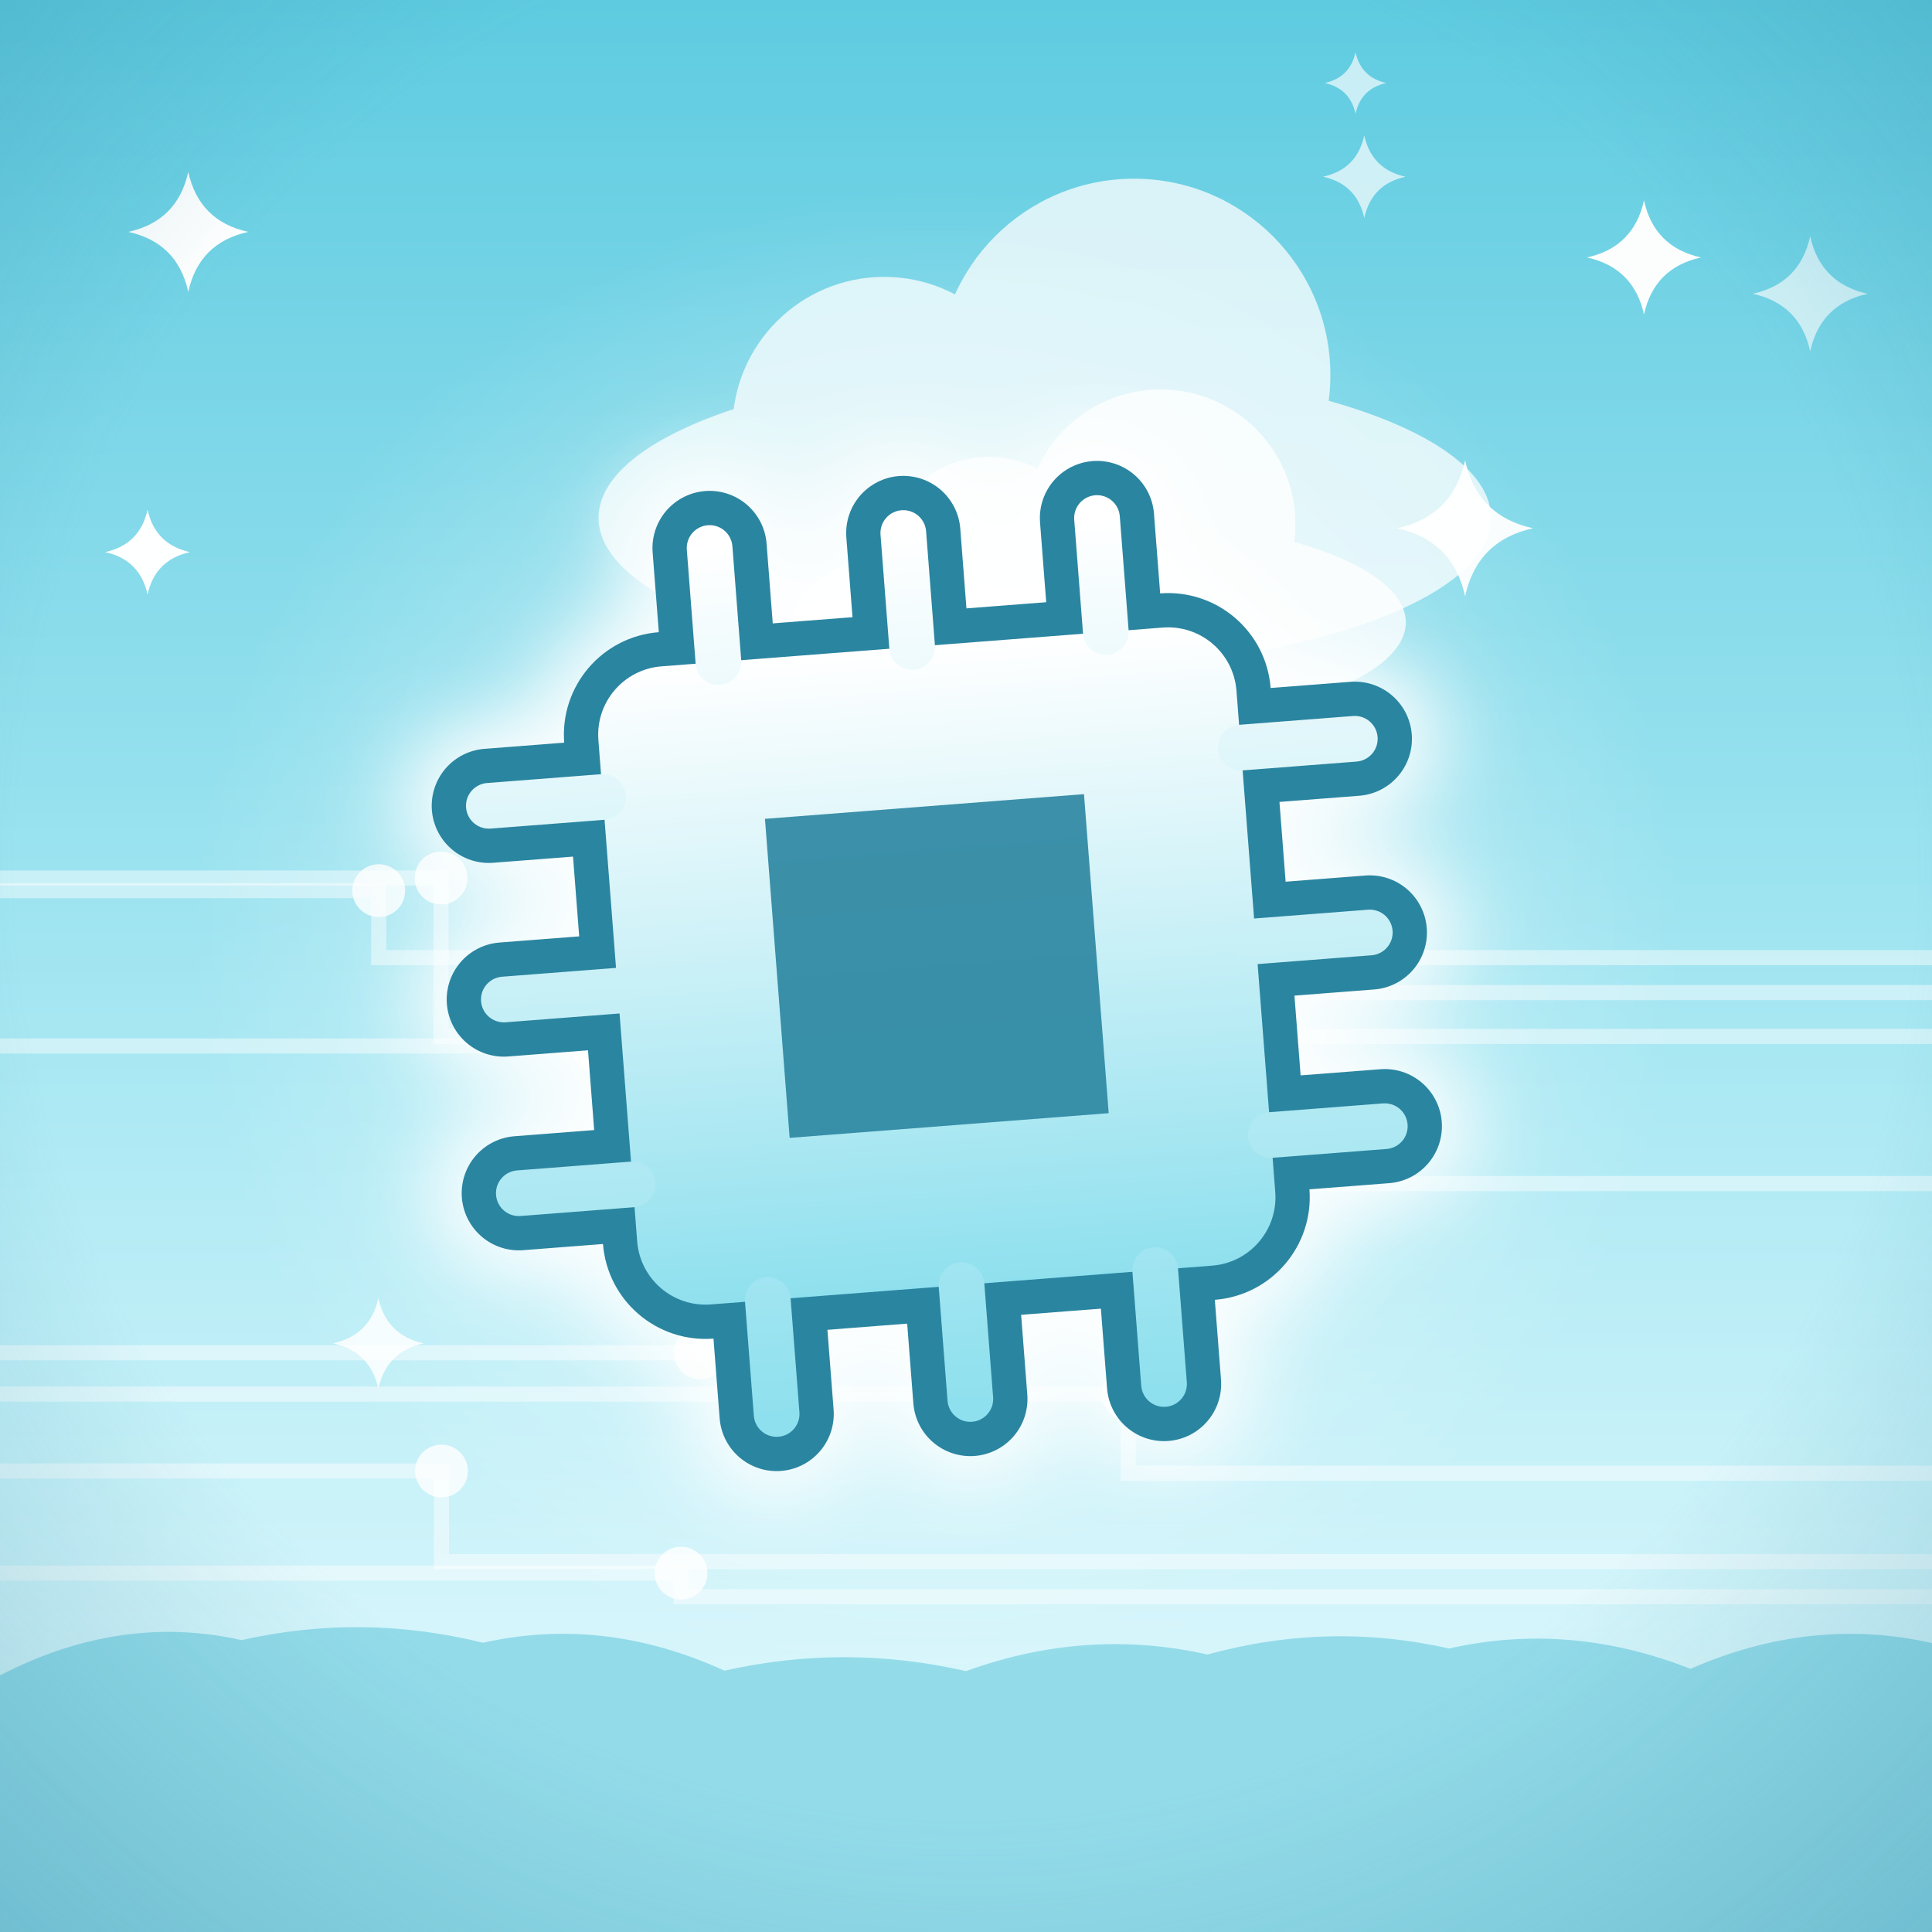
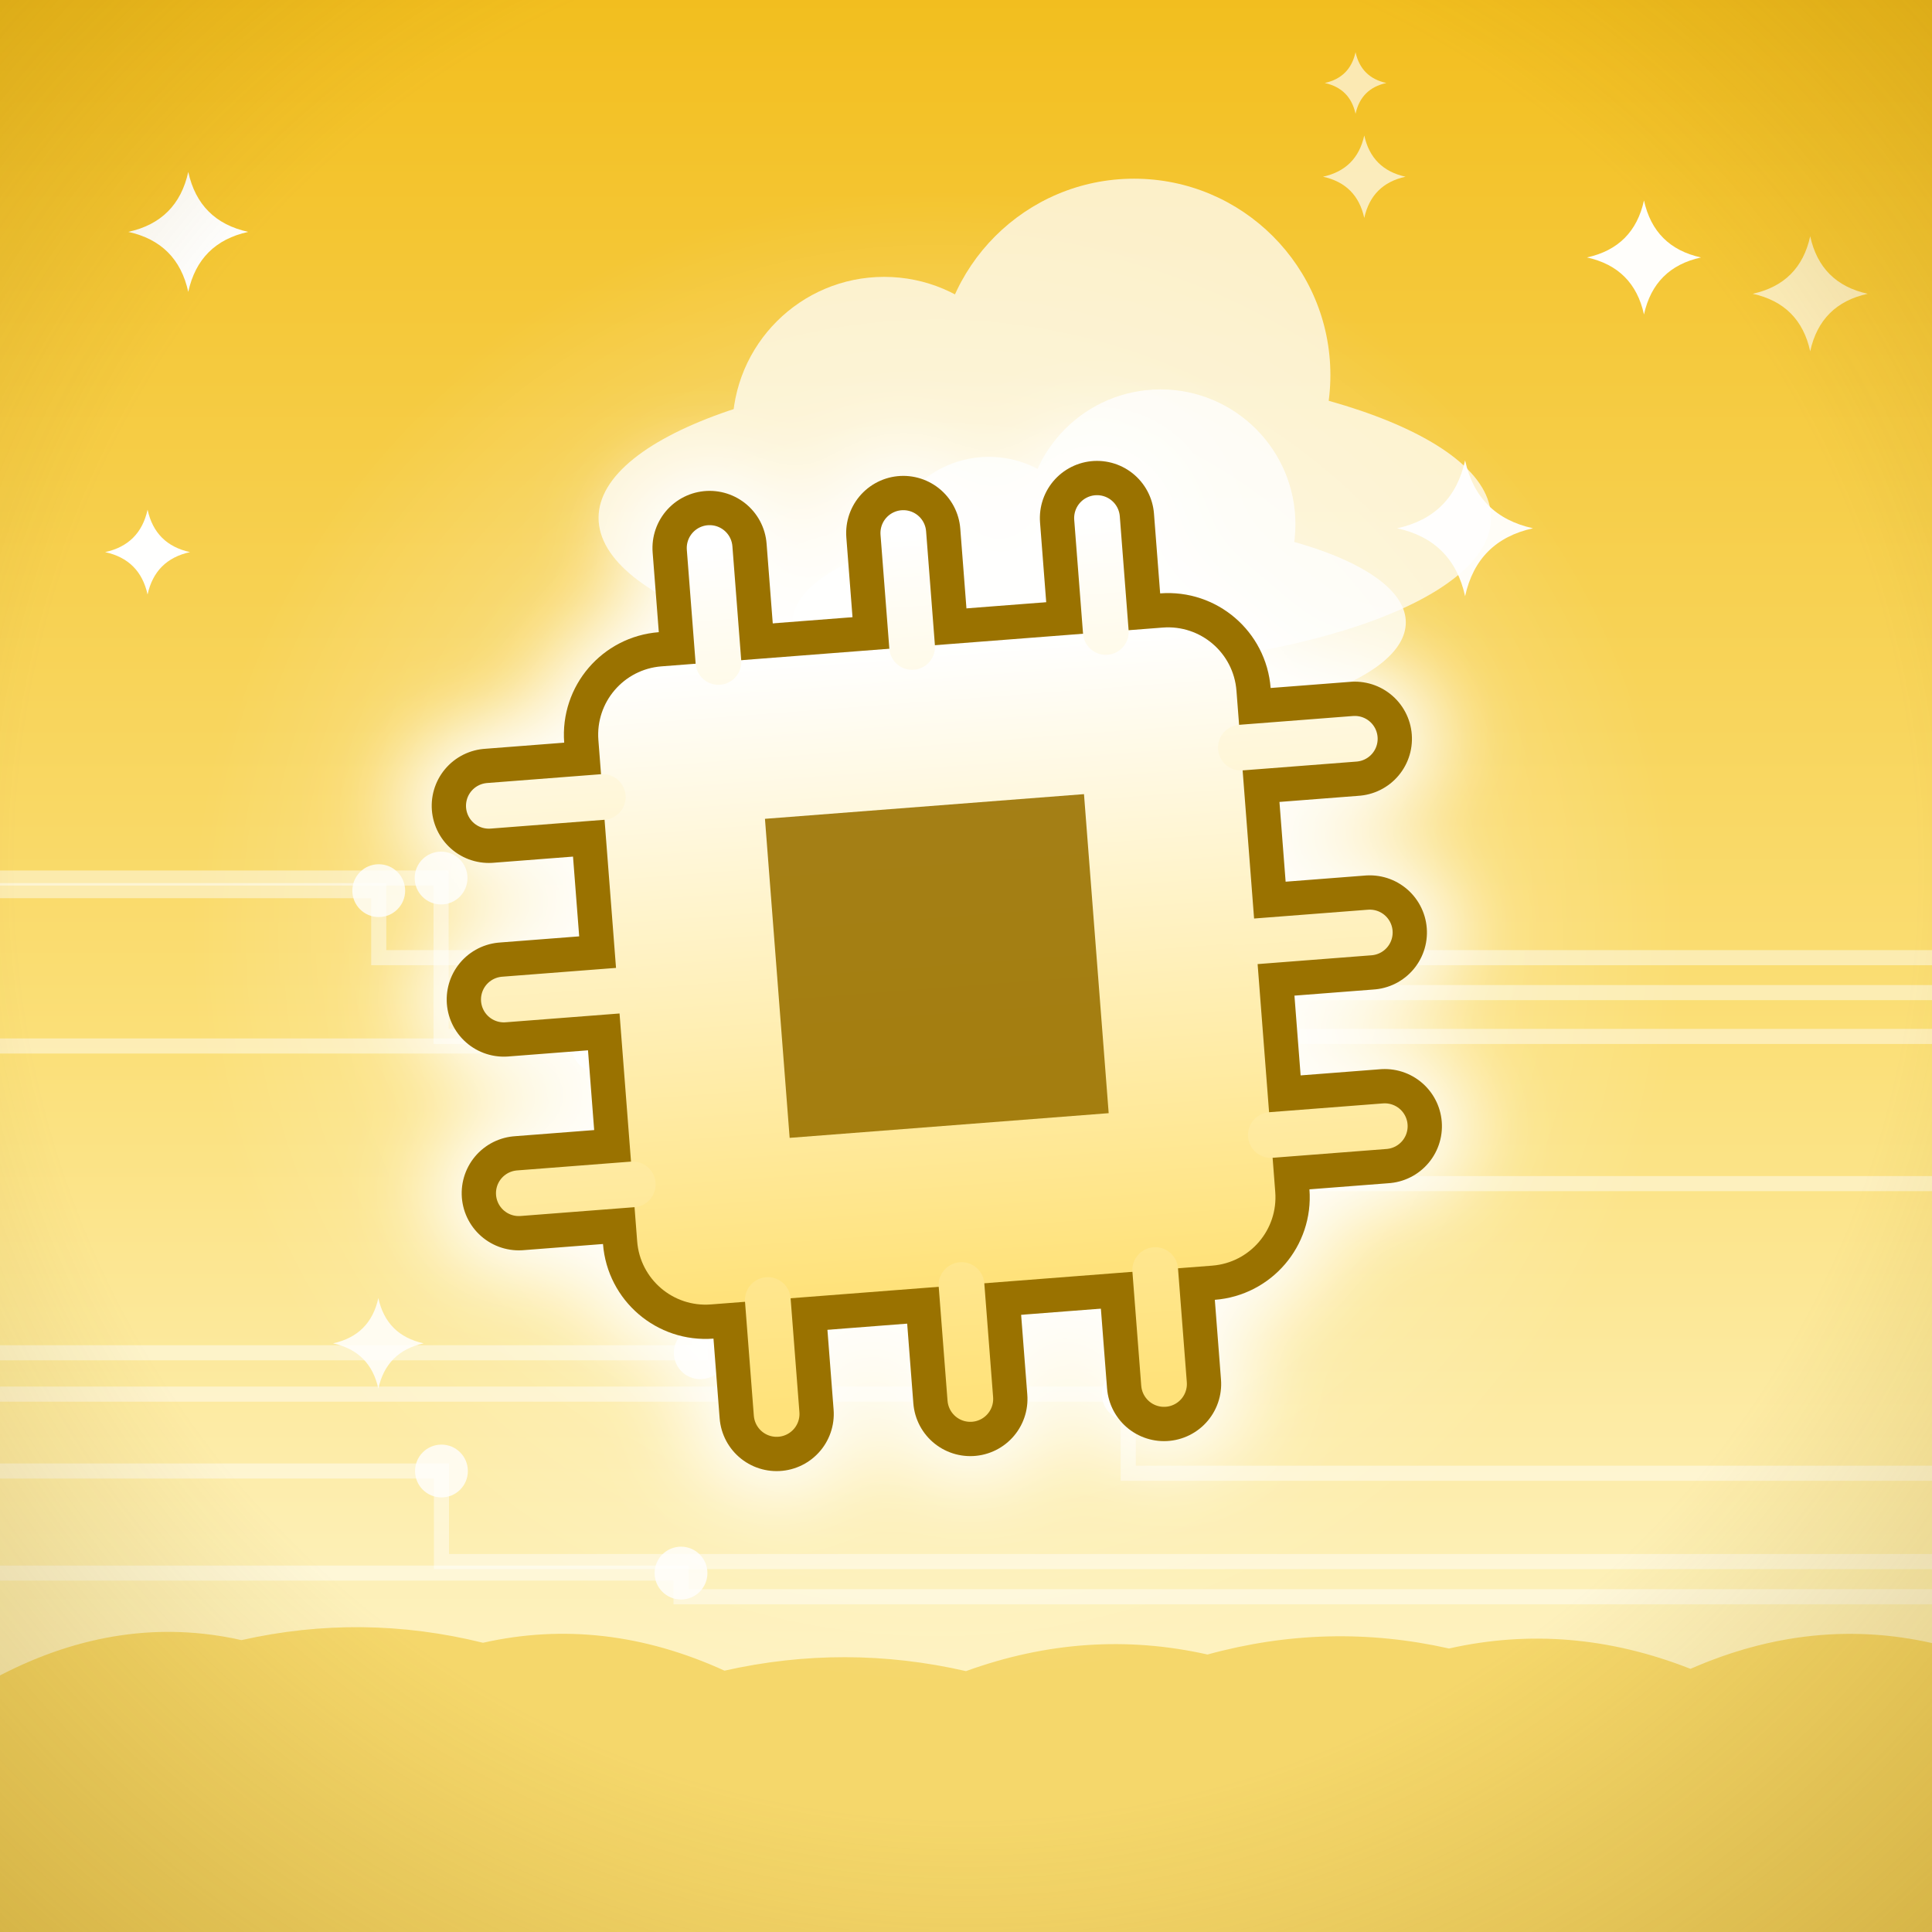
<svg xmlns="http://www.w3.org/2000/svg" viewBox="0 0 256 256" width="256" height="256">
  <defs>
    <linearGradient id="sky" x1="0" y1="0" x2="0" y2="1">
-       <stop offset="0" stop-color="#5ecbe0" />
-       <stop offset=".55" stop-color="#a9e8f3" />
-       <stop offset="1" stop-color="#ecfcff" />
+       <stop offset="0" stop-color="#f2be1e" />
+       <stop offset=".55" stop-color="#fbe07a" />
+       <stop offset="1" stop-color="#fffbe2" />
    </linearGradient>
    <radialGradient id="halo" cx=".5" cy=".5" r=".5">
      <stop offset="0" stop-color="#ffffff" stop-opacity=".85" />
      <stop offset=".6" stop-color="#ffffff" stop-opacity=".25" />
      <stop offset="1" stop-color="#ffffff" stop-opacity="0" />
    </radialGradient>
    <linearGradient id="gl" x1="0" y1="0" x2="0" y2="1">
      <stop offset="0" stop-color="#ffffff" />
-       <stop offset="1" stop-color="#8fe0ee" />
+       <stop offset="1" stop-color="#ffe27a" />
    </linearGradient>
    <radialGradient id="vig" cx=".5" cy=".45" r=".75">
-       <stop offset=".65" stop-color="#2a85a0" stop-opacity="0" />
-       <stop offset="1" stop-color="#2a85a0" stop-opacity=".35" />
+       <stop offset=".65" stop-color="#9a7200" stop-opacity="0" />
+       <stop offset="1" stop-color="#9a7200" stop-opacity=".35" />
    </radialGradient>
    <filter id="blur" x="-30%" y="-30%" width="160%" height="160%">
      <feGaussianBlur stdDeviation="7" />
    </filter>
-     <style>.k{fill:#2a85a0;opacity:.9}.ks{fill:none;stroke:#2a85a0;stroke-width:6;stroke-linecap:round;opacity:.85}.s{fill:none;stroke:url(#gl);stroke-linecap:round;stroke-linejoin:round}</style>
+     <style>.k{fill:#9a7200;opacity:.9}.ks{fill:none;stroke:#9a7200;stroke-width:6;stroke-linecap:round;opacity:.85}.s{fill:none;stroke:url(#gl);stroke-linecap:round;stroke-linejoin:round}</style>
  </defs>
  <rect width="256" height="256" fill="url(#sky)" />
  <g fill="#ffffff" opacity="0.775">
    <ellipse cx="145.655" cy="82.47" rx="40.622" ry="13.811" />
    <circle cx="131.031" cy="74.346" r="13.811" />
    <circle cx="153.779" cy="69.471" r="17.873" />
  </g>
  <g fill="#ffffff" opacity="0.74">
    <ellipse cx="138.44" cy="68.616" rx="59.129" ry="20.104" />
    <circle cx="117.154" cy="56.79" r="20.104" />
    <circle cx="150.266" cy="49.694" r="26.017" />
  </g>
  <path d="M0 118.016H50.186v8.878H256" stroke="#ffffff" stroke-width="2" fill="none" opacity=".45" />
  <circle cx="50.186" cy="118.016" r="3.5" fill="#ffffff" opacity=".8" />
  <path d="M0 116.344H58.446v20.988H256" stroke="#ffffff" stroke-width="2" fill="none" opacity=".45" />
  <circle cx="58.446" cy="116.344" r="3.5" fill="#ffffff" opacity=".8" />
  <path d="M0 184.729H149.499v10.483H256" stroke="#ffffff" stroke-width="2" fill="none" opacity=".45" />
  <circle cx="149.499" cy="184.729" r="3.5" fill="#ffffff" opacity=".8" />
  <path d="M0 179.249H92.788v-22.414H256" stroke="#ffffff" stroke-width="2" fill="none" opacity=".45" />
  <circle cx="92.788" cy="179.249" r="3.5" fill="#ffffff" opacity=".8" />
  <path d="M0 208.443H90.239v3.131H256" stroke="#ffffff" stroke-width="2" fill="none" opacity=".45" />
  <circle cx="90.239" cy="208.443" r="3.5" fill="#ffffff" opacity=".8" />
  <path d="M0 194.917H58.495v11.997H256" stroke="#ffffff" stroke-width="2" fill="none" opacity=".45" />
  <circle cx="58.495" cy="194.917" r="3.5" fill="#ffffff" opacity=".8" />
  <path d="M0 138.598H79.236v-7.073H256" stroke="#ffffff" stroke-width="2" fill="none" opacity=".45" />
  <circle cx="79.236" cy="138.598" r="3.5" fill="#ffffff" opacity=".8" />
-   <path d="M0 256L0 222Q16 213.724 32 217.324Q48 213.724 64 217.675Q80 214.075 96 221.371Q112 217.771 128 221.432Q144 215.633 160 219.233Q176 214.835 192 218.435Q208 214.835 224 221.131Q240 214.115 256 217.715Q272 214.115 288 221.064L256 256z" fill="#93dbe9" />
+   <path d="M0 256L0 222Q16 213.724 32 217.324Q48 213.724 64 217.675Q80 214.075 96 221.371Q112 217.771 128 221.432Q144 215.633 160 219.233Q176 214.835 192 218.435Q208 214.835 224 221.131Q240 214.115 256 217.715Q272 214.115 288 221.064L256 256z" fill="#f5d76b" />
  <path d="M239.861 31.31Q241.232 37.556 247.478 38.927Q241.232 40.298 239.861 46.544Q238.49 40.298 232.244 38.927Q238.49 37.556 239.861 31.31z" fill="#ffffff" opacity="0.656" />
  <path d="M179.617 6.915Q180.352 10.262 183.699 10.997Q180.352 11.731 179.617 15.079Q178.882 11.731 175.535 10.997Q178.882 10.262 179.617 6.915z" fill="#ffffff" opacity="0.651" />
  <path d="M180.772 17.95Q181.756 22.431 186.238 23.415Q181.756 24.399 180.772 28.88Q179.789 24.399 175.307 23.415Q179.789 22.431 180.772 17.95z" fill="#ffffff" opacity="0.677" />
  <path d="M19.554 67.536Q20.566 72.146 25.175 73.158Q20.566 74.169 19.554 78.779Q18.542 74.169 13.933 73.158Q18.542 72.146 19.554 67.536z" fill="#ffffff" opacity="0.989" />
  <path d="M217.836 26.558Q219.196 32.754 225.392 34.114Q219.196 35.474 217.836 41.67Q216.476 35.474 210.28 34.114Q216.476 32.754 217.836 26.558z" fill="#ffffff" opacity="0.978" />
  <path d="M24.946 22.779Q26.376 29.295 32.892 30.726Q26.376 32.156 24.946 38.672Q23.515 32.156 16.999 30.726Q23.515 29.295 24.946 22.779z" fill="#ffffff" opacity="0.998" />
  <circle cx="124.133" cy="124" r="100" fill="url(#halo)" />
  <g transform="translate(124.133 128) rotate(-4.425351) scale(0.7571497) translate(-128 -128)">
    <g filter="url(#blur)" opacity=".95" fill="#ffffff" stroke="#ffffff" stroke-width="22">
      <rect x="72" y="72" width="112" height="112" rx="12" />
      <rect x="100" y="100" width="56" height="56" opacity="0" />
      <path d="M94 52v20M128 52v20M162 52v20M94 184v20M128 184v20M162 184v20M52 94h20M52 128h20M52 162h20M184 94h20M184 128h20M184 162h20" fill="none" stroke="#ffffff" stroke-linecap="round" stroke-linejoin="round" data-o="1" stroke-width="30" />
    </g>
-     <g fill="#2a85a0" stroke="#2a85a0" stroke-width="12" stroke-linejoin="round">
+     <g fill="#9a7200" stroke="#9a7200" stroke-width="12" stroke-linejoin="round">
      <rect x="72" y="72" width="112" height="112" rx="12" />
      <rect x="100" y="100" width="56" height="56" opacity="0" />
-       <path d="M94 52v20M128 52v20M162 52v20M94 184v20M128 184v20M162 184v20M52 94h20M52 128h20M52 162h20M184 94h20M184 128h20M184 162h20" fill="none" stroke="#2a85a0" stroke-linecap="round" stroke-linejoin="round" data-o="1" stroke-width="20" />
+       <path d="M94 52v20M128 52v20M162 52v20M94 184v20M128 184v20M162 184v20M52 94h20M52 128h20M52 162h20M184 94h20M184 128h20M184 162h20" fill="none" stroke="#9a7200" stroke-linecap="round" stroke-linejoin="round" data-o="1" stroke-width="20" />
    </g>
    <g fill="url(#gl)" stroke="none">
      <rect x="72" y="72" width="112" height="112" rx="12" />
      <rect x="100" y="100" width="56" height="56" class="k" />
      <path d="M94 52v20M128 52v20M162 52v20M94 184v20M128 184v20M162 184v20M52 94h20M52 128h20M52 162h20M184 94h20M184 128h20M184 162h20" class="s" stroke-width="8" />
    </g>
  </g>
  <path d="M194.133 61Q195.753 68.38 203.133 70Q195.753 71.62 194.133 79Q192.513 71.62 185.133 70Q192.513 68.38 194.133 61z" fill="#ffffff" opacity="0.95" />
  <path d="M50.133 172Q51.213 176.92 56.133 178Q51.213 179.08 50.133 184Q49.053 179.08 44.133 178Q49.053 176.92 50.133 172z" fill="#ffffff" opacity="0.85" />
  <rect width="256" height="256" fill="url(#vig)" />
</svg>
